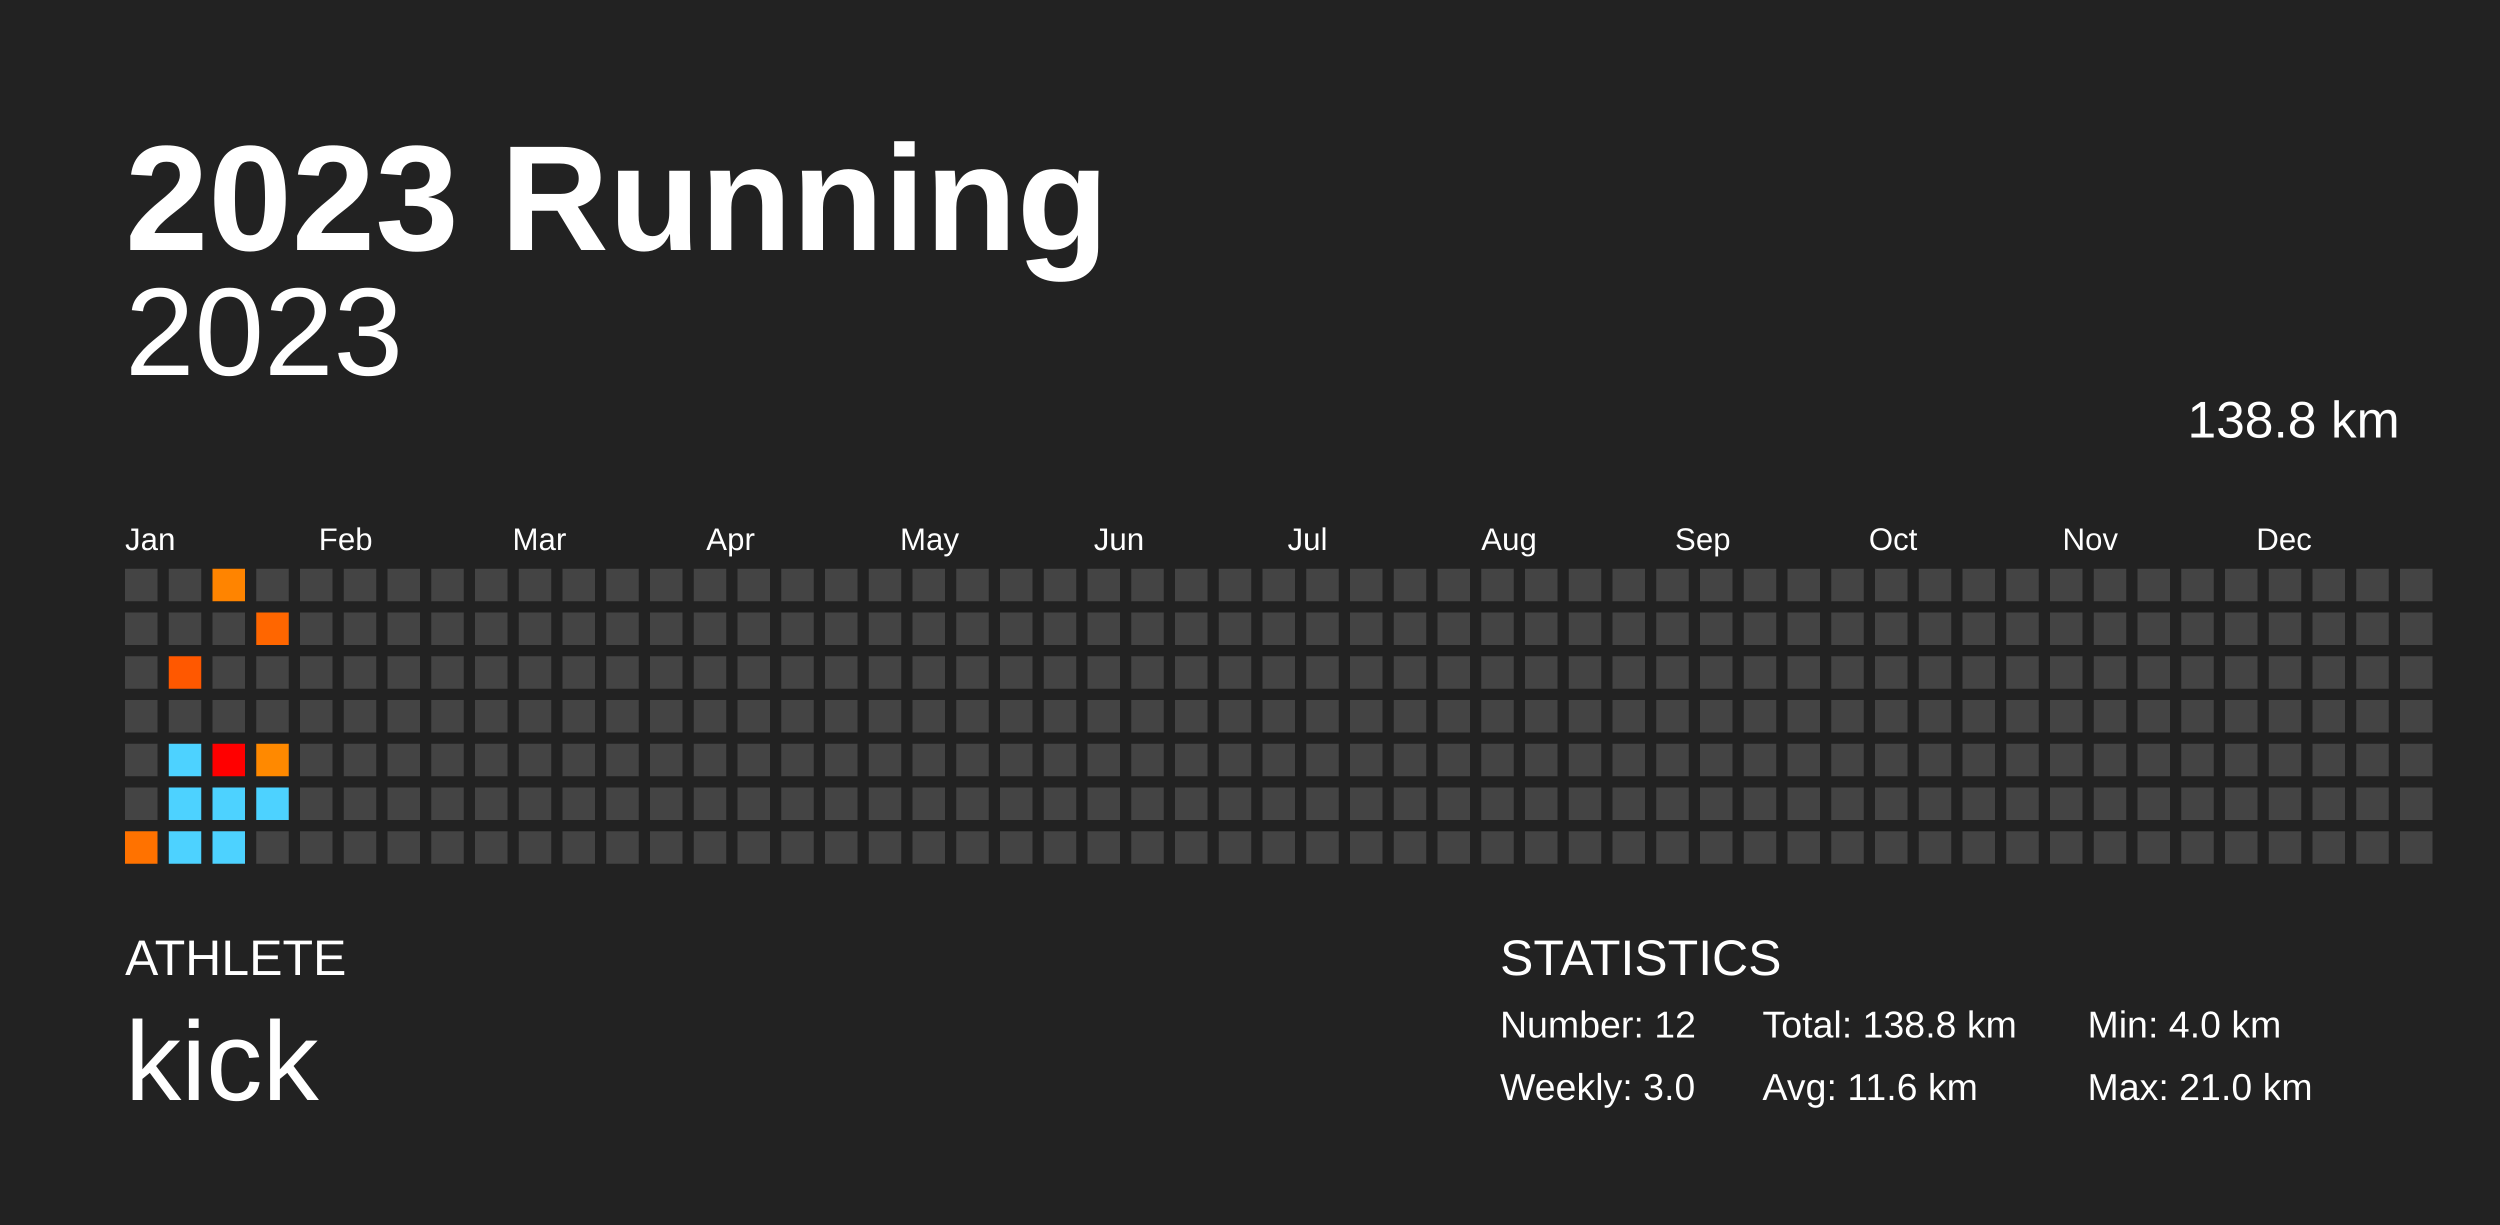
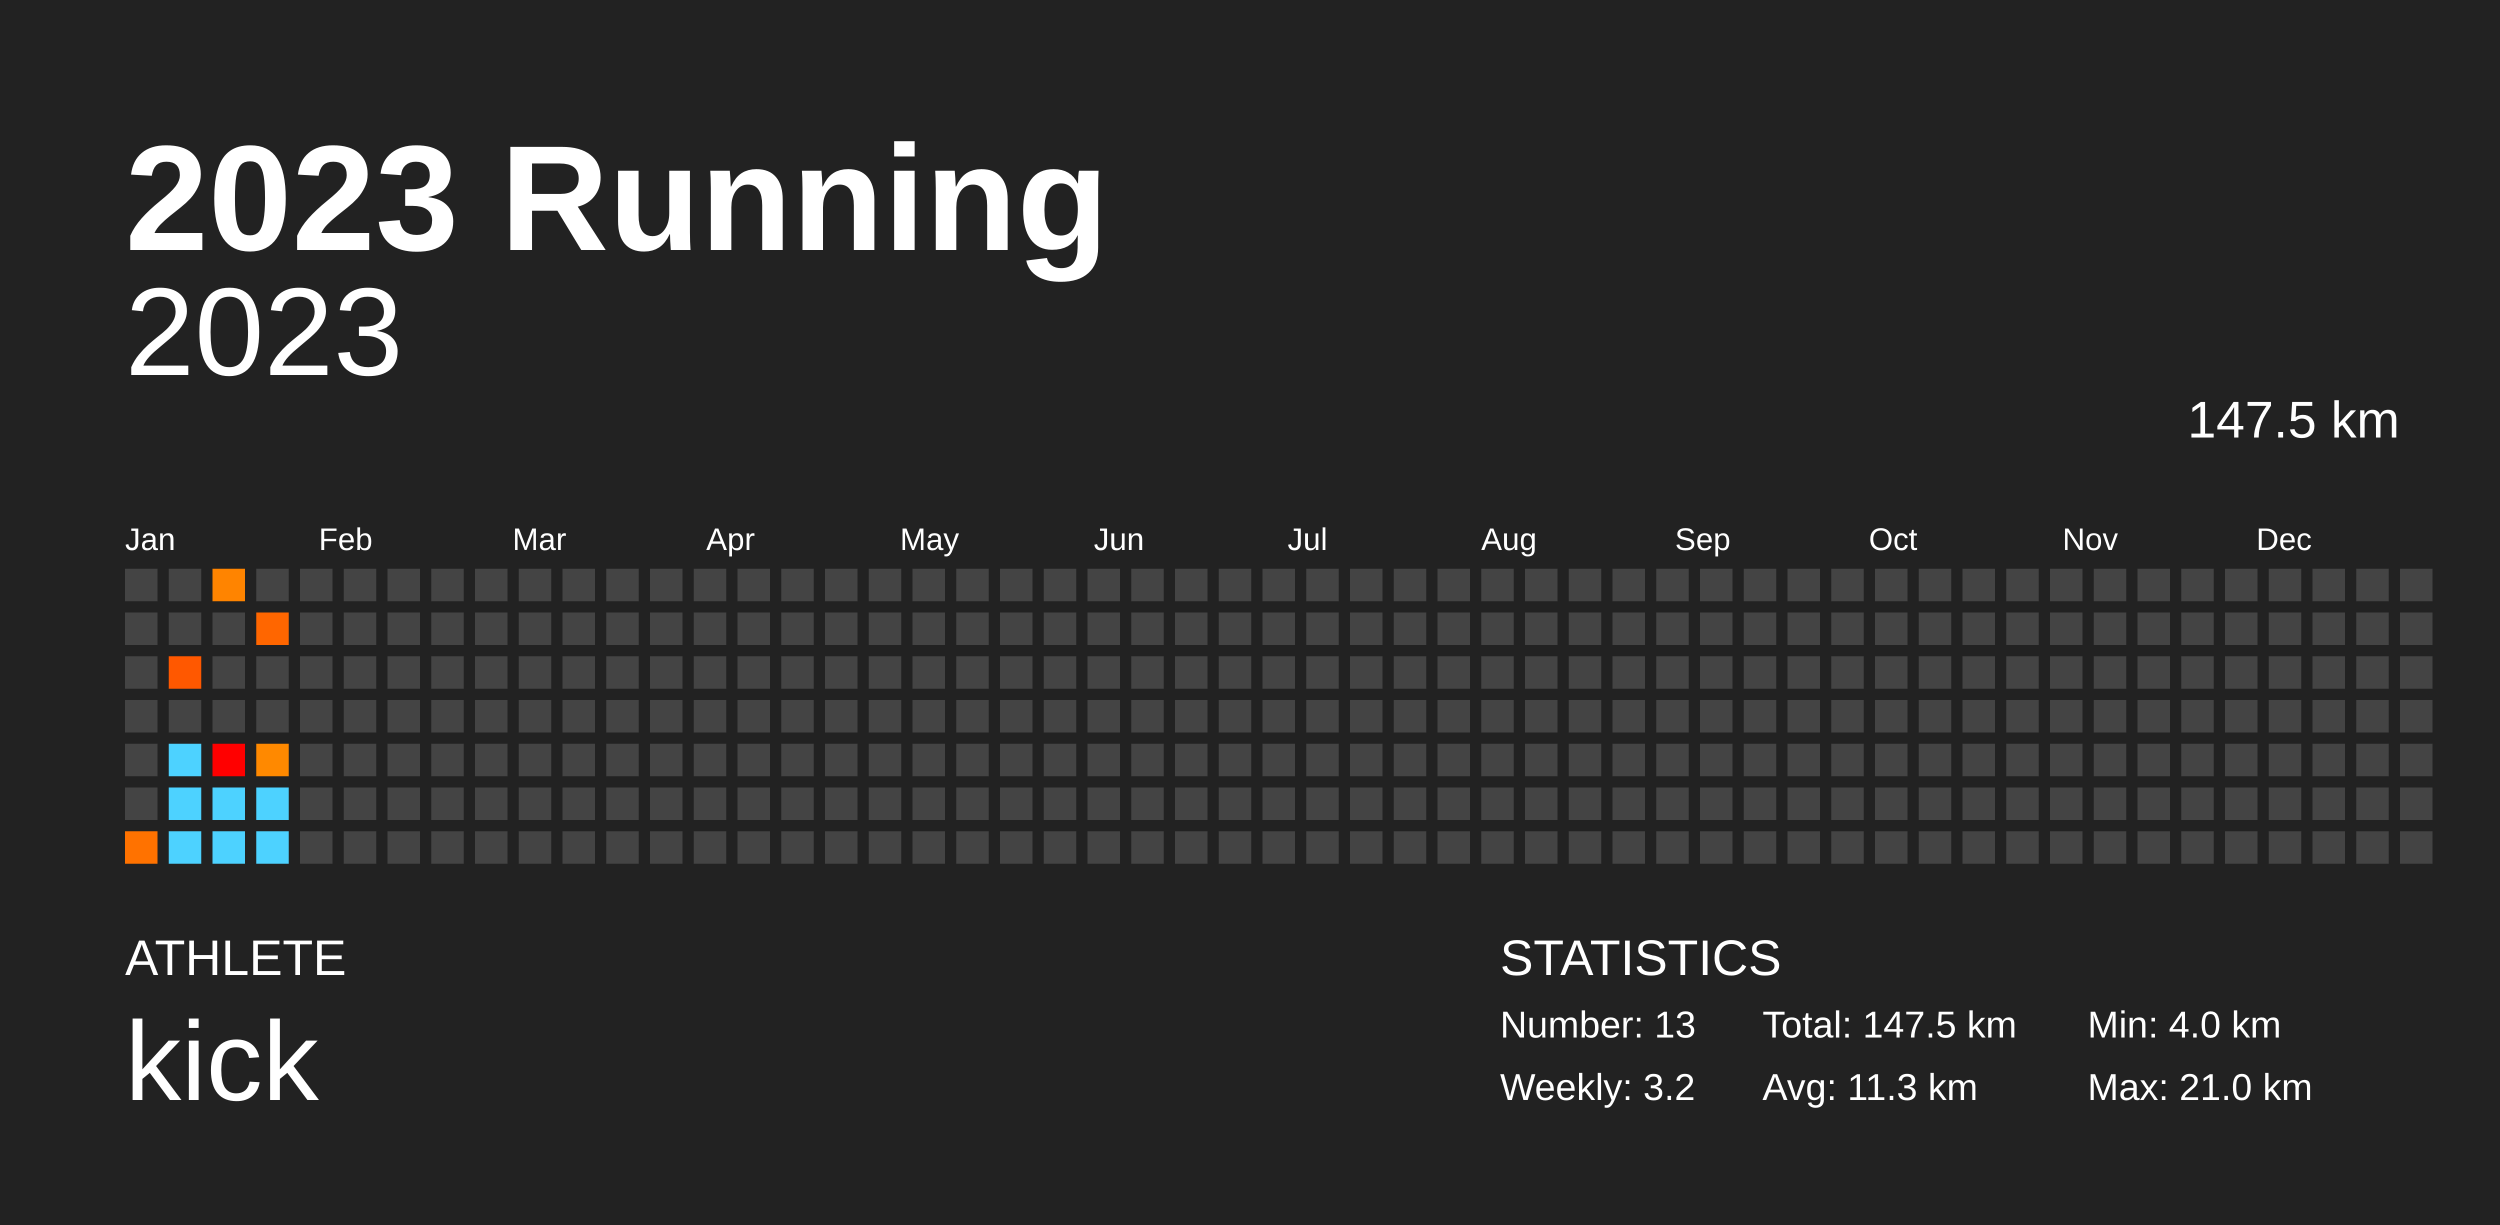
<svg xmlns="http://www.w3.org/2000/svg" baseProfile="full" height="98mm" version="1.1" viewBox="0,0,200,98" width="200mm">
  <defs />
  <rect fill="#222222" height="98" width="200" x="0" y="0" />
  <text fill="#FFFFFF" style="font-size:12px; font-family:Arial; font-weight:bold;" x="10" y="20">2023 Running</text>
  <text fill="#FFFFFF" style="font-size:4px; font-family:Arial" x="10" y="78">ATHLETE</text>
  <text fill="#FFFFFF" style="font-size:9px; font-family:Arial" x="10" y="88">kick</text>
  <text fill="#FFFFFF" style="font-size:4px; font-family:Arial" x="120" y="78">STATISTICS</text>
-   <text fill="#FFFFFF" style="font-size:3px; font-family:Arial" x="120" y="83">Number: 12</text>
-   <text fill="#FFFFFF" style="font-size:3px; font-family:Arial" x="120" y="88">Weekly: 3.0</text>
-   <text fill="#FFFFFF" style="font-size:3px; font-family:Arial" x="141" y="83">Total: 138.8 km</text>
-   <text fill="#FFFFFF" style="font-size:3px; font-family:Arial" x="141" y="88">Avg: 11.6 km</text>
+   <text fill="#FFFFFF" style="font-size:3px; font-family:Arial" x="120" y="83">Number: 13</text>
+   <text fill="#FFFFFF" style="font-size:3px; font-family:Arial" x="120" y="88">Weekly: 3.2</text>
+   <text fill="#FFFFFF" style="font-size:3px; font-family:Arial" x="141" y="83">Total: 147.5 km</text>
+   <text fill="#FFFFFF" style="font-size:3px; font-family:Arial" x="141" y="88">Avg: 11.3 km</text>
  <text fill="#FFFFFF" style="font-size:3px; font-family:Arial" x="167" y="83">Min: 4.0 km</text>
  <text fill="#FFFFFF" style="font-size:3px; font-family:Arial" x="167" y="88">Max: 21.0 km</text>
  <text alignment-baseline="hanging" fill="#FFFFFF" style="font-size:10.0px; font-family:Arial;" x="10" y="30">2023</text>
-   <text alignment-baseline="hanging" fill="#FFFFFF" style="font-size:4.125px; font-family:Arial;" x="175" y="35">138.8 km</text>
+   <text alignment-baseline="hanging" fill="#FFFFFF" style="font-size:4.125px; font-family:Arial;" x="175" y="35">147.5 km</text>
  <text fill="#FFFFFF" style="font-size:2.5px; font-family:Arial" x="10.0" y="44">Jan</text>
  <text fill="#FFFFFF" style="font-size:2.5px; font-family:Arial" x="25.5" y="44">Feb</text>
  <text fill="#FFFFFF" style="font-size:2.5px; font-family:Arial" x="41.0" y="44">Mar</text>
  <text fill="#FFFFFF" style="font-size:2.5px; font-family:Arial" x="56.5" y="44">Apr</text>
  <text fill="#FFFFFF" style="font-size:2.5px; font-family:Arial" x="72.0" y="44">May</text>
  <text fill="#FFFFFF" style="font-size:2.5px; font-family:Arial" x="87.5" y="44">Jun</text>
  <text fill="#FFFFFF" style="font-size:2.5px; font-family:Arial" x="103.0" y="44">Jul</text>
  <text fill="#FFFFFF" style="font-size:2.5px; font-family:Arial" x="118.5" y="44">Aug</text>
  <text fill="#FFFFFF" style="font-size:2.5px; font-family:Arial" x="134.0" y="44">Sep</text>
  <text fill="#FFFFFF" style="font-size:2.5px; font-family:Arial" x="149.5" y="44">Oct</text>
  <text fill="#FFFFFF" style="font-size:2.5px; font-family:Arial" x="165.0" y="44">Nov</text>
  <text fill="#FFFFFF" style="font-size:2.5px; font-family:Arial" x="180.5" y="44">Dec</text>
  <rect fill="#444444" height="2.6" width="2.6" x="10.0" y="45.5" />
  <rect fill="#444444" height="2.6" width="2.6" x="10.0" y="49.0" />
  <rect fill="#444444" height="2.6" width="2.6" x="10.0" y="52.5" />
  <rect fill="#444444" height="2.6" width="2.6" x="10.0" y="56.0" />
  <rect fill="#444444" height="2.6" width="2.6" x="10.0" y="59.5" />
  <rect fill="#444444" height="2.6" width="2.6" x="10.0" y="63.0" />
  <rect fill="#ff7200" height="2.6" width="2.6" x="10.0" y="66.5" />
  <rect fill="#444444" height="2.6" width="2.6" x="13.5" y="45.5" />
  <rect fill="#444444" height="2.6" width="2.6" x="13.5" y="49.0" />
  <rect fill="#ff5800" height="2.6" width="2.6" x="13.5" y="52.5" />
  <rect fill="#444444" height="2.6" width="2.6" x="13.5" y="56.0" />
  <rect fill="#4dd2ff" height="2.6" width="2.6" x="13.5" y="59.5" />
  <rect fill="#4dd2ff" height="2.6" width="2.6" x="13.5" y="63.0" />
  <rect fill="#4dd2ff" height="2.6" width="2.6" x="13.5" y="66.5" />
  <rect fill="#ff8400" height="2.6" width="2.6" x="17.0" y="45.5" />
  <rect fill="#444444" height="2.6" width="2.6" x="17.0" y="49.0" />
  <rect fill="#444444" height="2.6" width="2.6" x="17.0" y="52.5" />
  <rect fill="#444444" height="2.6" width="2.6" x="17.0" y="56.0" />
  <rect fill="red" height="2.6" width="2.6" x="17.0" y="59.5" />
  <rect fill="#4dd2ff" height="2.6" width="2.6" x="17.0" y="63.0" />
  <rect fill="#4dd2ff" height="2.6" width="2.6" x="17.0" y="66.5" />
  <rect fill="#444444" height="2.6" width="2.6" x="20.5" y="45.5" />
  <rect fill="#ff6600" height="2.6" width="2.6" x="20.5" y="49.0" />
  <rect fill="#444444" height="2.6" width="2.6" x="20.5" y="52.5" />
  <rect fill="#444444" height="2.6" width="2.6" x="20.5" y="56.0" />
  <rect fill="#ff8900" height="2.6" width="2.6" x="20.5" y="59.5" />
  <rect fill="#4dd2ff" height="2.6" width="2.6" x="20.5" y="63.0" />
-   <rect fill="#444444" height="2.6" width="2.6" x="20.5" y="66.5" />
+   <rect fill="#4dd2ff" height="2.6" width="2.6" x="20.5" y="66.5" />
  <rect fill="#444444" height="2.6" width="2.6" x="24.0" y="45.5" />
  <rect fill="#444444" height="2.6" width="2.6" x="24.0" y="49.0" />
  <rect fill="#444444" height="2.6" width="2.6" x="24.0" y="52.5" />
  <rect fill="#444444" height="2.6" width="2.6" x="24.0" y="56.0" />
  <rect fill="#444444" height="2.6" width="2.6" x="24.0" y="59.5" />
  <rect fill="#444444" height="2.6" width="2.6" x="24.0" y="63.0" />
  <rect fill="#444444" height="2.6" width="2.6" x="24.0" y="66.5" />
  <rect fill="#444444" height="2.6" width="2.6" x="27.5" y="45.5" />
  <rect fill="#444444" height="2.6" width="2.6" x="27.5" y="49.0" />
  <rect fill="#444444" height="2.6" width="2.6" x="27.5" y="52.5" />
  <rect fill="#444444" height="2.6" width="2.6" x="27.5" y="56.0" />
  <rect fill="#444444" height="2.6" width="2.6" x="27.5" y="59.5" />
  <rect fill="#444444" height="2.6" width="2.6" x="27.5" y="63.0" />
  <rect fill="#444444" height="2.6" width="2.6" x="27.5" y="66.5" />
  <rect fill="#444444" height="2.6" width="2.6" x="31.0" y="45.5" />
  <rect fill="#444444" height="2.6" width="2.6" x="31.0" y="49.0" />
  <rect fill="#444444" height="2.6" width="2.6" x="31.0" y="52.5" />
  <rect fill="#444444" height="2.6" width="2.6" x="31.0" y="56.0" />
  <rect fill="#444444" height="2.6" width="2.6" x="31.0" y="59.5" />
  <rect fill="#444444" height="2.6" width="2.6" x="31.0" y="63.0" />
  <rect fill="#444444" height="2.6" width="2.6" x="31.0" y="66.5" />
  <rect fill="#444444" height="2.6" width="2.6" x="34.5" y="45.5" />
  <rect fill="#444444" height="2.6" width="2.6" x="34.5" y="49.0" />
  <rect fill="#444444" height="2.6" width="2.6" x="34.5" y="52.5" />
  <rect fill="#444444" height="2.6" width="2.6" x="34.5" y="56.0" />
  <rect fill="#444444" height="2.6" width="2.6" x="34.5" y="59.5" />
  <rect fill="#444444" height="2.6" width="2.6" x="34.5" y="63.0" />
  <rect fill="#444444" height="2.6" width="2.6" x="34.5" y="66.5" />
  <rect fill="#444444" height="2.6" width="2.6" x="38.0" y="45.5" />
  <rect fill="#444444" height="2.6" width="2.6" x="38.0" y="49.0" />
  <rect fill="#444444" height="2.6" width="2.6" x="38.0" y="52.5" />
  <rect fill="#444444" height="2.6" width="2.6" x="38.0" y="56.0" />
  <rect fill="#444444" height="2.6" width="2.6" x="38.0" y="59.5" />
  <rect fill="#444444" height="2.6" width="2.6" x="38.0" y="63.0" />
  <rect fill="#444444" height="2.6" width="2.6" x="38.0" y="66.5" />
  <rect fill="#444444" height="2.6" width="2.6" x="41.5" y="45.5" />
  <rect fill="#444444" height="2.6" width="2.6" x="41.5" y="49.0" />
  <rect fill="#444444" height="2.6" width="2.6" x="41.5" y="52.5" />
  <rect fill="#444444" height="2.6" width="2.6" x="41.5" y="56.0" />
  <rect fill="#444444" height="2.6" width="2.6" x="41.5" y="59.5" />
  <rect fill="#444444" height="2.6" width="2.6" x="41.5" y="63.0" />
  <rect fill="#444444" height="2.6" width="2.6" x="41.5" y="66.5" />
  <rect fill="#444444" height="2.6" width="2.6" x="45.0" y="45.5" />
  <rect fill="#444444" height="2.6" width="2.6" x="45.0" y="49.0" />
  <rect fill="#444444" height="2.6" width="2.6" x="45.0" y="52.5" />
  <rect fill="#444444" height="2.6" width="2.6" x="45.0" y="56.0" />
  <rect fill="#444444" height="2.6" width="2.6" x="45.0" y="59.5" />
  <rect fill="#444444" height="2.6" width="2.6" x="45.0" y="63.0" />
  <rect fill="#444444" height="2.6" width="2.6" x="45.0" y="66.5" />
  <rect fill="#444444" height="2.6" width="2.6" x="48.5" y="45.5" />
  <rect fill="#444444" height="2.6" width="2.6" x="48.5" y="49.0" />
  <rect fill="#444444" height="2.6" width="2.6" x="48.5" y="52.5" />
  <rect fill="#444444" height="2.6" width="2.6" x="48.5" y="56.0" />
  <rect fill="#444444" height="2.6" width="2.6" x="48.5" y="59.5" />
  <rect fill="#444444" height="2.6" width="2.6" x="48.5" y="63.0" />
  <rect fill="#444444" height="2.6" width="2.6" x="48.5" y="66.5" />
  <rect fill="#444444" height="2.6" width="2.6" x="52.0" y="45.5" />
  <rect fill="#444444" height="2.6" width="2.6" x="52.0" y="49.0" />
  <rect fill="#444444" height="2.6" width="2.6" x="52.0" y="52.5" />
  <rect fill="#444444" height="2.6" width="2.6" x="52.0" y="56.0" />
  <rect fill="#444444" height="2.6" width="2.6" x="52.0" y="59.5" />
  <rect fill="#444444" height="2.6" width="2.6" x="52.0" y="63.0" />
  <rect fill="#444444" height="2.6" width="2.6" x="52.0" y="66.5" />
  <rect fill="#444444" height="2.6" width="2.6" x="55.5" y="45.5" />
  <rect fill="#444444" height="2.6" width="2.6" x="55.5" y="49.0" />
  <rect fill="#444444" height="2.6" width="2.6" x="55.5" y="52.5" />
  <rect fill="#444444" height="2.6" width="2.6" x="55.5" y="56.0" />
  <rect fill="#444444" height="2.6" width="2.6" x="55.5" y="59.5" />
  <rect fill="#444444" height="2.6" width="2.6" x="55.5" y="63.0" />
  <rect fill="#444444" height="2.6" width="2.6" x="55.5" y="66.5" />
  <rect fill="#444444" height="2.6" width="2.6" x="59.0" y="45.5" />
  <rect fill="#444444" height="2.6" width="2.6" x="59.0" y="49.0" />
  <rect fill="#444444" height="2.6" width="2.6" x="59.0" y="52.5" />
  <rect fill="#444444" height="2.6" width="2.6" x="59.0" y="56.0" />
  <rect fill="#444444" height="2.6" width="2.6" x="59.0" y="59.5" />
  <rect fill="#444444" height="2.6" width="2.6" x="59.0" y="63.0" />
  <rect fill="#444444" height="2.6" width="2.6" x="59.0" y="66.5" />
  <rect fill="#444444" height="2.6" width="2.6" x="62.5" y="45.5" />
  <rect fill="#444444" height="2.6" width="2.6" x="62.5" y="49.0" />
  <rect fill="#444444" height="2.6" width="2.6" x="62.5" y="52.5" />
  <rect fill="#444444" height="2.6" width="2.6" x="62.5" y="56.0" />
  <rect fill="#444444" height="2.6" width="2.6" x="62.5" y="59.5" />
  <rect fill="#444444" height="2.6" width="2.6" x="62.5" y="63.0" />
  <rect fill="#444444" height="2.6" width="2.6" x="62.5" y="66.5" />
  <rect fill="#444444" height="2.6" width="2.6" x="66.0" y="45.5" />
  <rect fill="#444444" height="2.6" width="2.6" x="66.0" y="49.0" />
  <rect fill="#444444" height="2.6" width="2.6" x="66.0" y="52.5" />
  <rect fill="#444444" height="2.6" width="2.6" x="66.0" y="56.0" />
  <rect fill="#444444" height="2.6" width="2.6" x="66.0" y="59.5" />
  <rect fill="#444444" height="2.6" width="2.6" x="66.0" y="63.0" />
  <rect fill="#444444" height="2.6" width="2.6" x="66.0" y="66.5" />
  <rect fill="#444444" height="2.6" width="2.6" x="69.5" y="45.5" />
  <rect fill="#444444" height="2.6" width="2.6" x="69.5" y="49.0" />
  <rect fill="#444444" height="2.6" width="2.6" x="69.5" y="52.5" />
  <rect fill="#444444" height="2.6" width="2.6" x="69.5" y="56.0" />
  <rect fill="#444444" height="2.6" width="2.6" x="69.5" y="59.5" />
  <rect fill="#444444" height="2.6" width="2.6" x="69.5" y="63.0" />
  <rect fill="#444444" height="2.6" width="2.6" x="69.5" y="66.5" />
  <rect fill="#444444" height="2.6" width="2.6" x="73.0" y="45.5" />
  <rect fill="#444444" height="2.6" width="2.6" x="73.0" y="49.0" />
  <rect fill="#444444" height="2.6" width="2.6" x="73.0" y="52.5" />
  <rect fill="#444444" height="2.6" width="2.6" x="73.0" y="56.0" />
  <rect fill="#444444" height="2.6" width="2.6" x="73.0" y="59.5" />
  <rect fill="#444444" height="2.6" width="2.6" x="73.0" y="63.0" />
  <rect fill="#444444" height="2.6" width="2.6" x="73.0" y="66.5" />
  <rect fill="#444444" height="2.6" width="2.6" x="76.5" y="45.5" />
  <rect fill="#444444" height="2.6" width="2.6" x="76.5" y="49.0" />
  <rect fill="#444444" height="2.6" width="2.6" x="76.5" y="52.5" />
  <rect fill="#444444" height="2.6" width="2.6" x="76.5" y="56.0" />
  <rect fill="#444444" height="2.6" width="2.6" x="76.5" y="59.5" />
  <rect fill="#444444" height="2.6" width="2.6" x="76.5" y="63.0" />
  <rect fill="#444444" height="2.6" width="2.6" x="76.5" y="66.5" />
  <rect fill="#444444" height="2.6" width="2.6" x="80.0" y="45.5" />
  <rect fill="#444444" height="2.6" width="2.6" x="80.0" y="49.0" />
  <rect fill="#444444" height="2.6" width="2.6" x="80.0" y="52.5" />
  <rect fill="#444444" height="2.6" width="2.6" x="80.0" y="56.0" />
  <rect fill="#444444" height="2.6" width="2.6" x="80.0" y="59.5" />
  <rect fill="#444444" height="2.6" width="2.6" x="80.0" y="63.0" />
  <rect fill="#444444" height="2.6" width="2.6" x="80.0" y="66.5" />
  <rect fill="#444444" height="2.6" width="2.6" x="83.5" y="45.5" />
  <rect fill="#444444" height="2.6" width="2.6" x="83.5" y="49.0" />
  <rect fill="#444444" height="2.6" width="2.6" x="83.5" y="52.5" />
  <rect fill="#444444" height="2.6" width="2.6" x="83.5" y="56.0" />
  <rect fill="#444444" height="2.6" width="2.6" x="83.5" y="59.5" />
  <rect fill="#444444" height="2.6" width="2.6" x="83.5" y="63.0" />
  <rect fill="#444444" height="2.6" width="2.6" x="83.5" y="66.5" />
  <rect fill="#444444" height="2.6" width="2.6" x="87.0" y="45.5" />
  <rect fill="#444444" height="2.6" width="2.6" x="87.0" y="49.0" />
  <rect fill="#444444" height="2.6" width="2.6" x="87.0" y="52.5" />
  <rect fill="#444444" height="2.6" width="2.6" x="87.0" y="56.0" />
  <rect fill="#444444" height="2.6" width="2.6" x="87.0" y="59.5" />
  <rect fill="#444444" height="2.6" width="2.6" x="87.0" y="63.0" />
  <rect fill="#444444" height="2.6" width="2.6" x="87.0" y="66.5" />
  <rect fill="#444444" height="2.6" width="2.6" x="90.5" y="45.5" />
  <rect fill="#444444" height="2.6" width="2.6" x="90.5" y="49.0" />
  <rect fill="#444444" height="2.6" width="2.6" x="90.5" y="52.5" />
  <rect fill="#444444" height="2.6" width="2.6" x="90.5" y="56.0" />
  <rect fill="#444444" height="2.6" width="2.6" x="90.5" y="59.5" />
  <rect fill="#444444" height="2.6" width="2.6" x="90.5" y="63.0" />
  <rect fill="#444444" height="2.6" width="2.6" x="90.5" y="66.5" />
  <rect fill="#444444" height="2.6" width="2.6" x="94.0" y="45.5" />
  <rect fill="#444444" height="2.6" width="2.6" x="94.0" y="49.0" />
  <rect fill="#444444" height="2.6" width="2.6" x="94.0" y="52.5" />
  <rect fill="#444444" height="2.6" width="2.6" x="94.0" y="56.0" />
  <rect fill="#444444" height="2.6" width="2.6" x="94.0" y="59.5" />
  <rect fill="#444444" height="2.6" width="2.6" x="94.0" y="63.0" />
  <rect fill="#444444" height="2.6" width="2.6" x="94.0" y="66.5" />
  <rect fill="#444444" height="2.6" width="2.6" x="97.5" y="45.5" />
  <rect fill="#444444" height="2.6" width="2.6" x="97.5" y="49.0" />
  <rect fill="#444444" height="2.6" width="2.6" x="97.5" y="52.5" />
  <rect fill="#444444" height="2.6" width="2.6" x="97.5" y="56.0" />
  <rect fill="#444444" height="2.6" width="2.6" x="97.5" y="59.5" />
  <rect fill="#444444" height="2.6" width="2.6" x="97.5" y="63.0" />
  <rect fill="#444444" height="2.6" width="2.6" x="97.5" y="66.5" />
  <rect fill="#444444" height="2.6" width="2.6" x="101.0" y="45.5" />
  <rect fill="#444444" height="2.6" width="2.6" x="101.0" y="49.0" />
  <rect fill="#444444" height="2.6" width="2.6" x="101.0" y="52.5" />
  <rect fill="#444444" height="2.6" width="2.6" x="101.0" y="56.0" />
  <rect fill="#444444" height="2.6" width="2.6" x="101.0" y="59.5" />
  <rect fill="#444444" height="2.6" width="2.6" x="101.0" y="63.0" />
  <rect fill="#444444" height="2.6" width="2.6" x="101.0" y="66.5" />
  <rect fill="#444444" height="2.6" width="2.6" x="104.5" y="45.5" />
  <rect fill="#444444" height="2.6" width="2.6" x="104.5" y="49.0" />
  <rect fill="#444444" height="2.6" width="2.6" x="104.5" y="52.5" />
  <rect fill="#444444" height="2.6" width="2.6" x="104.5" y="56.0" />
  <rect fill="#444444" height="2.6" width="2.6" x="104.5" y="59.5" />
  <rect fill="#444444" height="2.6" width="2.6" x="104.5" y="63.0" />
  <rect fill="#444444" height="2.6" width="2.6" x="104.5" y="66.5" />
  <rect fill="#444444" height="2.6" width="2.6" x="108.0" y="45.5" />
  <rect fill="#444444" height="2.6" width="2.6" x="108.0" y="49.0" />
  <rect fill="#444444" height="2.6" width="2.6" x="108.0" y="52.5" />
  <rect fill="#444444" height="2.6" width="2.6" x="108.0" y="56.0" />
  <rect fill="#444444" height="2.6" width="2.6" x="108.0" y="59.5" />
  <rect fill="#444444" height="2.6" width="2.6" x="108.0" y="63.0" />
  <rect fill="#444444" height="2.6" width="2.6" x="108.0" y="66.5" />
  <rect fill="#444444" height="2.6" width="2.6" x="111.5" y="45.5" />
  <rect fill="#444444" height="2.6" width="2.6" x="111.5" y="49.0" />
  <rect fill="#444444" height="2.6" width="2.6" x="111.5" y="52.5" />
  <rect fill="#444444" height="2.6" width="2.6" x="111.5" y="56.0" />
  <rect fill="#444444" height="2.6" width="2.6" x="111.5" y="59.5" />
  <rect fill="#444444" height="2.6" width="2.6" x="111.5" y="63.0" />
  <rect fill="#444444" height="2.6" width="2.6" x="111.5" y="66.5" />
  <rect fill="#444444" height="2.6" width="2.6" x="115.0" y="45.5" />
  <rect fill="#444444" height="2.6" width="2.6" x="115.0" y="49.0" />
  <rect fill="#444444" height="2.6" width="2.6" x="115.0" y="52.5" />
  <rect fill="#444444" height="2.6" width="2.6" x="115.0" y="56.0" />
  <rect fill="#444444" height="2.6" width="2.6" x="115.0" y="59.5" />
  <rect fill="#444444" height="2.6" width="2.6" x="115.0" y="63.0" />
  <rect fill="#444444" height="2.6" width="2.6" x="115.0" y="66.5" />
  <rect fill="#444444" height="2.6" width="2.6" x="118.5" y="45.5" />
  <rect fill="#444444" height="2.6" width="2.6" x="118.5" y="49.0" />
  <rect fill="#444444" height="2.6" width="2.6" x="118.5" y="52.5" />
  <rect fill="#444444" height="2.6" width="2.6" x="118.5" y="56.0" />
  <rect fill="#444444" height="2.6" width="2.6" x="118.5" y="59.5" />
  <rect fill="#444444" height="2.6" width="2.6" x="118.5" y="63.0" />
  <rect fill="#444444" height="2.6" width="2.6" x="118.5" y="66.5" />
  <rect fill="#444444" height="2.6" width="2.6" x="122.0" y="45.5" />
  <rect fill="#444444" height="2.6" width="2.6" x="122.0" y="49.0" />
  <rect fill="#444444" height="2.6" width="2.6" x="122.0" y="52.5" />
  <rect fill="#444444" height="2.6" width="2.6" x="122.0" y="56.0" />
  <rect fill="#444444" height="2.6" width="2.6" x="122.0" y="59.5" />
  <rect fill="#444444" height="2.6" width="2.6" x="122.0" y="63.0" />
  <rect fill="#444444" height="2.6" width="2.6" x="122.0" y="66.5" />
  <rect fill="#444444" height="2.6" width="2.6" x="125.5" y="45.5" />
  <rect fill="#444444" height="2.6" width="2.6" x="125.5" y="49.0" />
  <rect fill="#444444" height="2.6" width="2.6" x="125.5" y="52.5" />
  <rect fill="#444444" height="2.6" width="2.6" x="125.5" y="56.0" />
  <rect fill="#444444" height="2.6" width="2.6" x="125.5" y="59.5" />
  <rect fill="#444444" height="2.6" width="2.6" x="125.5" y="63.0" />
  <rect fill="#444444" height="2.6" width="2.6" x="125.5" y="66.5" />
  <rect fill="#444444" height="2.6" width="2.6" x="129.0" y="45.5" />
  <rect fill="#444444" height="2.6" width="2.6" x="129.0" y="49.0" />
  <rect fill="#444444" height="2.6" width="2.6" x="129.0" y="52.5" />
  <rect fill="#444444" height="2.6" width="2.6" x="129.0" y="56.0" />
  <rect fill="#444444" height="2.6" width="2.6" x="129.0" y="59.5" />
  <rect fill="#444444" height="2.6" width="2.6" x="129.0" y="63.0" />
  <rect fill="#444444" height="2.6" width="2.6" x="129.0" y="66.5" />
  <rect fill="#444444" height="2.6" width="2.6" x="132.5" y="45.5" />
  <rect fill="#444444" height="2.6" width="2.6" x="132.5" y="49.0" />
  <rect fill="#444444" height="2.6" width="2.6" x="132.5" y="52.5" />
  <rect fill="#444444" height="2.6" width="2.6" x="132.5" y="56.0" />
  <rect fill="#444444" height="2.6" width="2.6" x="132.5" y="59.5" />
  <rect fill="#444444" height="2.6" width="2.6" x="132.5" y="63.0" />
  <rect fill="#444444" height="2.6" width="2.6" x="132.5" y="66.5" />
  <rect fill="#444444" height="2.6" width="2.6" x="136.0" y="45.5" />
  <rect fill="#444444" height="2.6" width="2.6" x="136.0" y="49.0" />
  <rect fill="#444444" height="2.6" width="2.6" x="136.0" y="52.5" />
  <rect fill="#444444" height="2.6" width="2.6" x="136.0" y="56.0" />
  <rect fill="#444444" height="2.6" width="2.6" x="136.0" y="59.5" />
  <rect fill="#444444" height="2.6" width="2.6" x="136.0" y="63.0" />
  <rect fill="#444444" height="2.6" width="2.6" x="136.0" y="66.5" />
  <rect fill="#444444" height="2.6" width="2.6" x="139.5" y="45.5" />
  <rect fill="#444444" height="2.6" width="2.6" x="139.5" y="49.0" />
  <rect fill="#444444" height="2.6" width="2.6" x="139.5" y="52.5" />
  <rect fill="#444444" height="2.6" width="2.6" x="139.5" y="56.0" />
  <rect fill="#444444" height="2.6" width="2.6" x="139.5" y="59.5" />
  <rect fill="#444444" height="2.6" width="2.6" x="139.5" y="63.0" />
  <rect fill="#444444" height="2.6" width="2.6" x="139.5" y="66.5" />
  <rect fill="#444444" height="2.6" width="2.6" x="143.0" y="45.5" />
  <rect fill="#444444" height="2.6" width="2.6" x="143.0" y="49.0" />
  <rect fill="#444444" height="2.6" width="2.6" x="143.0" y="52.5" />
  <rect fill="#444444" height="2.6" width="2.6" x="143.0" y="56.0" />
  <rect fill="#444444" height="2.6" width="2.6" x="143.0" y="59.5" />
  <rect fill="#444444" height="2.6" width="2.6" x="143.0" y="63.0" />
  <rect fill="#444444" height="2.6" width="2.6" x="143.0" y="66.5" />
  <rect fill="#444444" height="2.6" width="2.6" x="146.5" y="45.5" />
  <rect fill="#444444" height="2.6" width="2.6" x="146.5" y="49.0" />
  <rect fill="#444444" height="2.6" width="2.6" x="146.5" y="52.5" />
  <rect fill="#444444" height="2.6" width="2.6" x="146.5" y="56.0" />
  <rect fill="#444444" height="2.6" width="2.6" x="146.5" y="59.5" />
  <rect fill="#444444" height="2.6" width="2.6" x="146.5" y="63.0" />
  <rect fill="#444444" height="2.6" width="2.6" x="146.5" y="66.5" />
  <rect fill="#444444" height="2.6" width="2.6" x="150.0" y="45.5" />
  <rect fill="#444444" height="2.6" width="2.6" x="150.0" y="49.0" />
  <rect fill="#444444" height="2.6" width="2.6" x="150.0" y="52.5" />
  <rect fill="#444444" height="2.6" width="2.6" x="150.0" y="56.0" />
  <rect fill="#444444" height="2.6" width="2.6" x="150.0" y="59.5" />
  <rect fill="#444444" height="2.6" width="2.6" x="150.0" y="63.0" />
  <rect fill="#444444" height="2.6" width="2.6" x="150.0" y="66.5" />
  <rect fill="#444444" height="2.6" width="2.6" x="153.5" y="45.5" />
  <rect fill="#444444" height="2.6" width="2.6" x="153.5" y="49.0" />
  <rect fill="#444444" height="2.6" width="2.6" x="153.5" y="52.5" />
  <rect fill="#444444" height="2.6" width="2.6" x="153.5" y="56.0" />
  <rect fill="#444444" height="2.6" width="2.6" x="153.5" y="59.5" />
  <rect fill="#444444" height="2.6" width="2.6" x="153.5" y="63.0" />
  <rect fill="#444444" height="2.6" width="2.6" x="153.5" y="66.5" />
  <rect fill="#444444" height="2.6" width="2.6" x="157.0" y="45.5" />
  <rect fill="#444444" height="2.6" width="2.6" x="157.0" y="49.0" />
  <rect fill="#444444" height="2.6" width="2.6" x="157.0" y="52.5" />
  <rect fill="#444444" height="2.6" width="2.6" x="157.0" y="56.0" />
  <rect fill="#444444" height="2.6" width="2.6" x="157.0" y="59.5" />
  <rect fill="#444444" height="2.6" width="2.6" x="157.0" y="63.0" />
  <rect fill="#444444" height="2.6" width="2.6" x="157.0" y="66.5" />
  <rect fill="#444444" height="2.6" width="2.6" x="160.5" y="45.5" />
  <rect fill="#444444" height="2.6" width="2.6" x="160.5" y="49.0" />
  <rect fill="#444444" height="2.6" width="2.6" x="160.5" y="52.5" />
  <rect fill="#444444" height="2.6" width="2.6" x="160.5" y="56.0" />
  <rect fill="#444444" height="2.6" width="2.6" x="160.5" y="59.5" />
  <rect fill="#444444" height="2.6" width="2.6" x="160.5" y="63.0" />
  <rect fill="#444444" height="2.6" width="2.6" x="160.5" y="66.5" />
  <rect fill="#444444" height="2.6" width="2.6" x="164.0" y="45.5" />
  <rect fill="#444444" height="2.6" width="2.6" x="164.0" y="49.0" />
  <rect fill="#444444" height="2.6" width="2.6" x="164.0" y="52.5" />
  <rect fill="#444444" height="2.6" width="2.6" x="164.0" y="56.0" />
  <rect fill="#444444" height="2.6" width="2.6" x="164.0" y="59.5" />
  <rect fill="#444444" height="2.6" width="2.6" x="164.0" y="63.0" />
  <rect fill="#444444" height="2.6" width="2.6" x="164.0" y="66.5" />
  <rect fill="#444444" height="2.6" width="2.6" x="167.5" y="45.5" />
  <rect fill="#444444" height="2.6" width="2.6" x="167.5" y="49.0" />
  <rect fill="#444444" height="2.6" width="2.6" x="167.5" y="52.5" />
  <rect fill="#444444" height="2.6" width="2.6" x="167.5" y="56.0" />
  <rect fill="#444444" height="2.6" width="2.6" x="167.5" y="59.5" />
  <rect fill="#444444" height="2.6" width="2.6" x="167.5" y="63.0" />
  <rect fill="#444444" height="2.6" width="2.6" x="167.5" y="66.5" />
  <rect fill="#444444" height="2.6" width="2.6" x="171.0" y="45.5" />
  <rect fill="#444444" height="2.6" width="2.6" x="171.0" y="49.0" />
  <rect fill="#444444" height="2.6" width="2.6" x="171.0" y="52.5" />
  <rect fill="#444444" height="2.6" width="2.6" x="171.0" y="56.0" />
  <rect fill="#444444" height="2.6" width="2.6" x="171.0" y="59.5" />
  <rect fill="#444444" height="2.6" width="2.6" x="171.0" y="63.0" />
  <rect fill="#444444" height="2.6" width="2.6" x="171.0" y="66.5" />
  <rect fill="#444444" height="2.6" width="2.6" x="174.5" y="45.5" />
  <rect fill="#444444" height="2.6" width="2.6" x="174.5" y="49.0" />
  <rect fill="#444444" height="2.6" width="2.6" x="174.5" y="52.5" />
  <rect fill="#444444" height="2.6" width="2.6" x="174.5" y="56.0" />
  <rect fill="#444444" height="2.6" width="2.6" x="174.5" y="59.5" />
  <rect fill="#444444" height="2.6" width="2.6" x="174.5" y="63.0" />
  <rect fill="#444444" height="2.6" width="2.6" x="174.5" y="66.5" />
  <rect fill="#444444" height="2.6" width="2.6" x="178.0" y="45.5" />
  <rect fill="#444444" height="2.6" width="2.6" x="178.0" y="49.0" />
  <rect fill="#444444" height="2.6" width="2.6" x="178.0" y="52.5" />
  <rect fill="#444444" height="2.6" width="2.6" x="178.0" y="56.0" />
  <rect fill="#444444" height="2.6" width="2.6" x="178.0" y="59.5" />
  <rect fill="#444444" height="2.6" width="2.6" x="178.0" y="63.0" />
  <rect fill="#444444" height="2.6" width="2.6" x="178.0" y="66.5" />
  <rect fill="#444444" height="2.6" width="2.6" x="181.5" y="45.5" />
  <rect fill="#444444" height="2.6" width="2.6" x="181.5" y="49.0" />
  <rect fill="#444444" height="2.6" width="2.6" x="181.5" y="52.5" />
  <rect fill="#444444" height="2.6" width="2.6" x="181.5" y="56.0" />
  <rect fill="#444444" height="2.6" width="2.6" x="181.5" y="59.5" />
  <rect fill="#444444" height="2.6" width="2.6" x="181.5" y="63.0" />
  <rect fill="#444444" height="2.6" width="2.6" x="181.5" y="66.5" />
  <rect fill="#444444" height="2.6" width="2.6" x="185.0" y="45.5" />
  <rect fill="#444444" height="2.6" width="2.6" x="185.0" y="49.0" />
  <rect fill="#444444" height="2.6" width="2.6" x="185.0" y="52.5" />
  <rect fill="#444444" height="2.6" width="2.6" x="185.0" y="56.0" />
  <rect fill="#444444" height="2.6" width="2.6" x="185.0" y="59.5" />
  <rect fill="#444444" height="2.6" width="2.6" x="185.0" y="63.0" />
  <rect fill="#444444" height="2.6" width="2.6" x="185.0" y="66.5" />
  <rect fill="#444444" height="2.6" width="2.6" x="188.5" y="45.5" />
  <rect fill="#444444" height="2.6" width="2.6" x="188.5" y="49.0" />
  <rect fill="#444444" height="2.6" width="2.6" x="188.5" y="52.5" />
  <rect fill="#444444" height="2.6" width="2.6" x="188.5" y="56.0" />
  <rect fill="#444444" height="2.6" width="2.6" x="188.5" y="59.5" />
  <rect fill="#444444" height="2.6" width="2.6" x="188.5" y="63.0" />
  <rect fill="#444444" height="2.6" width="2.6" x="188.5" y="66.5" />
  <rect fill="#444444" height="2.6" width="2.6" x="192.0" y="45.5" />
  <rect fill="#444444" height="2.6" width="2.6" x="192.0" y="49.0" />
  <rect fill="#444444" height="2.6" width="2.6" x="192.0" y="52.5" />
  <rect fill="#444444" height="2.6" width="2.6" x="192.0" y="56.0" />
  <rect fill="#444444" height="2.6" width="2.6" x="192.0" y="59.5" />
  <rect fill="#444444" height="2.6" width="2.6" x="192.0" y="63.0" />
  <rect fill="#444444" height="2.6" width="2.6" x="192.0" y="66.5" />
</svg>
